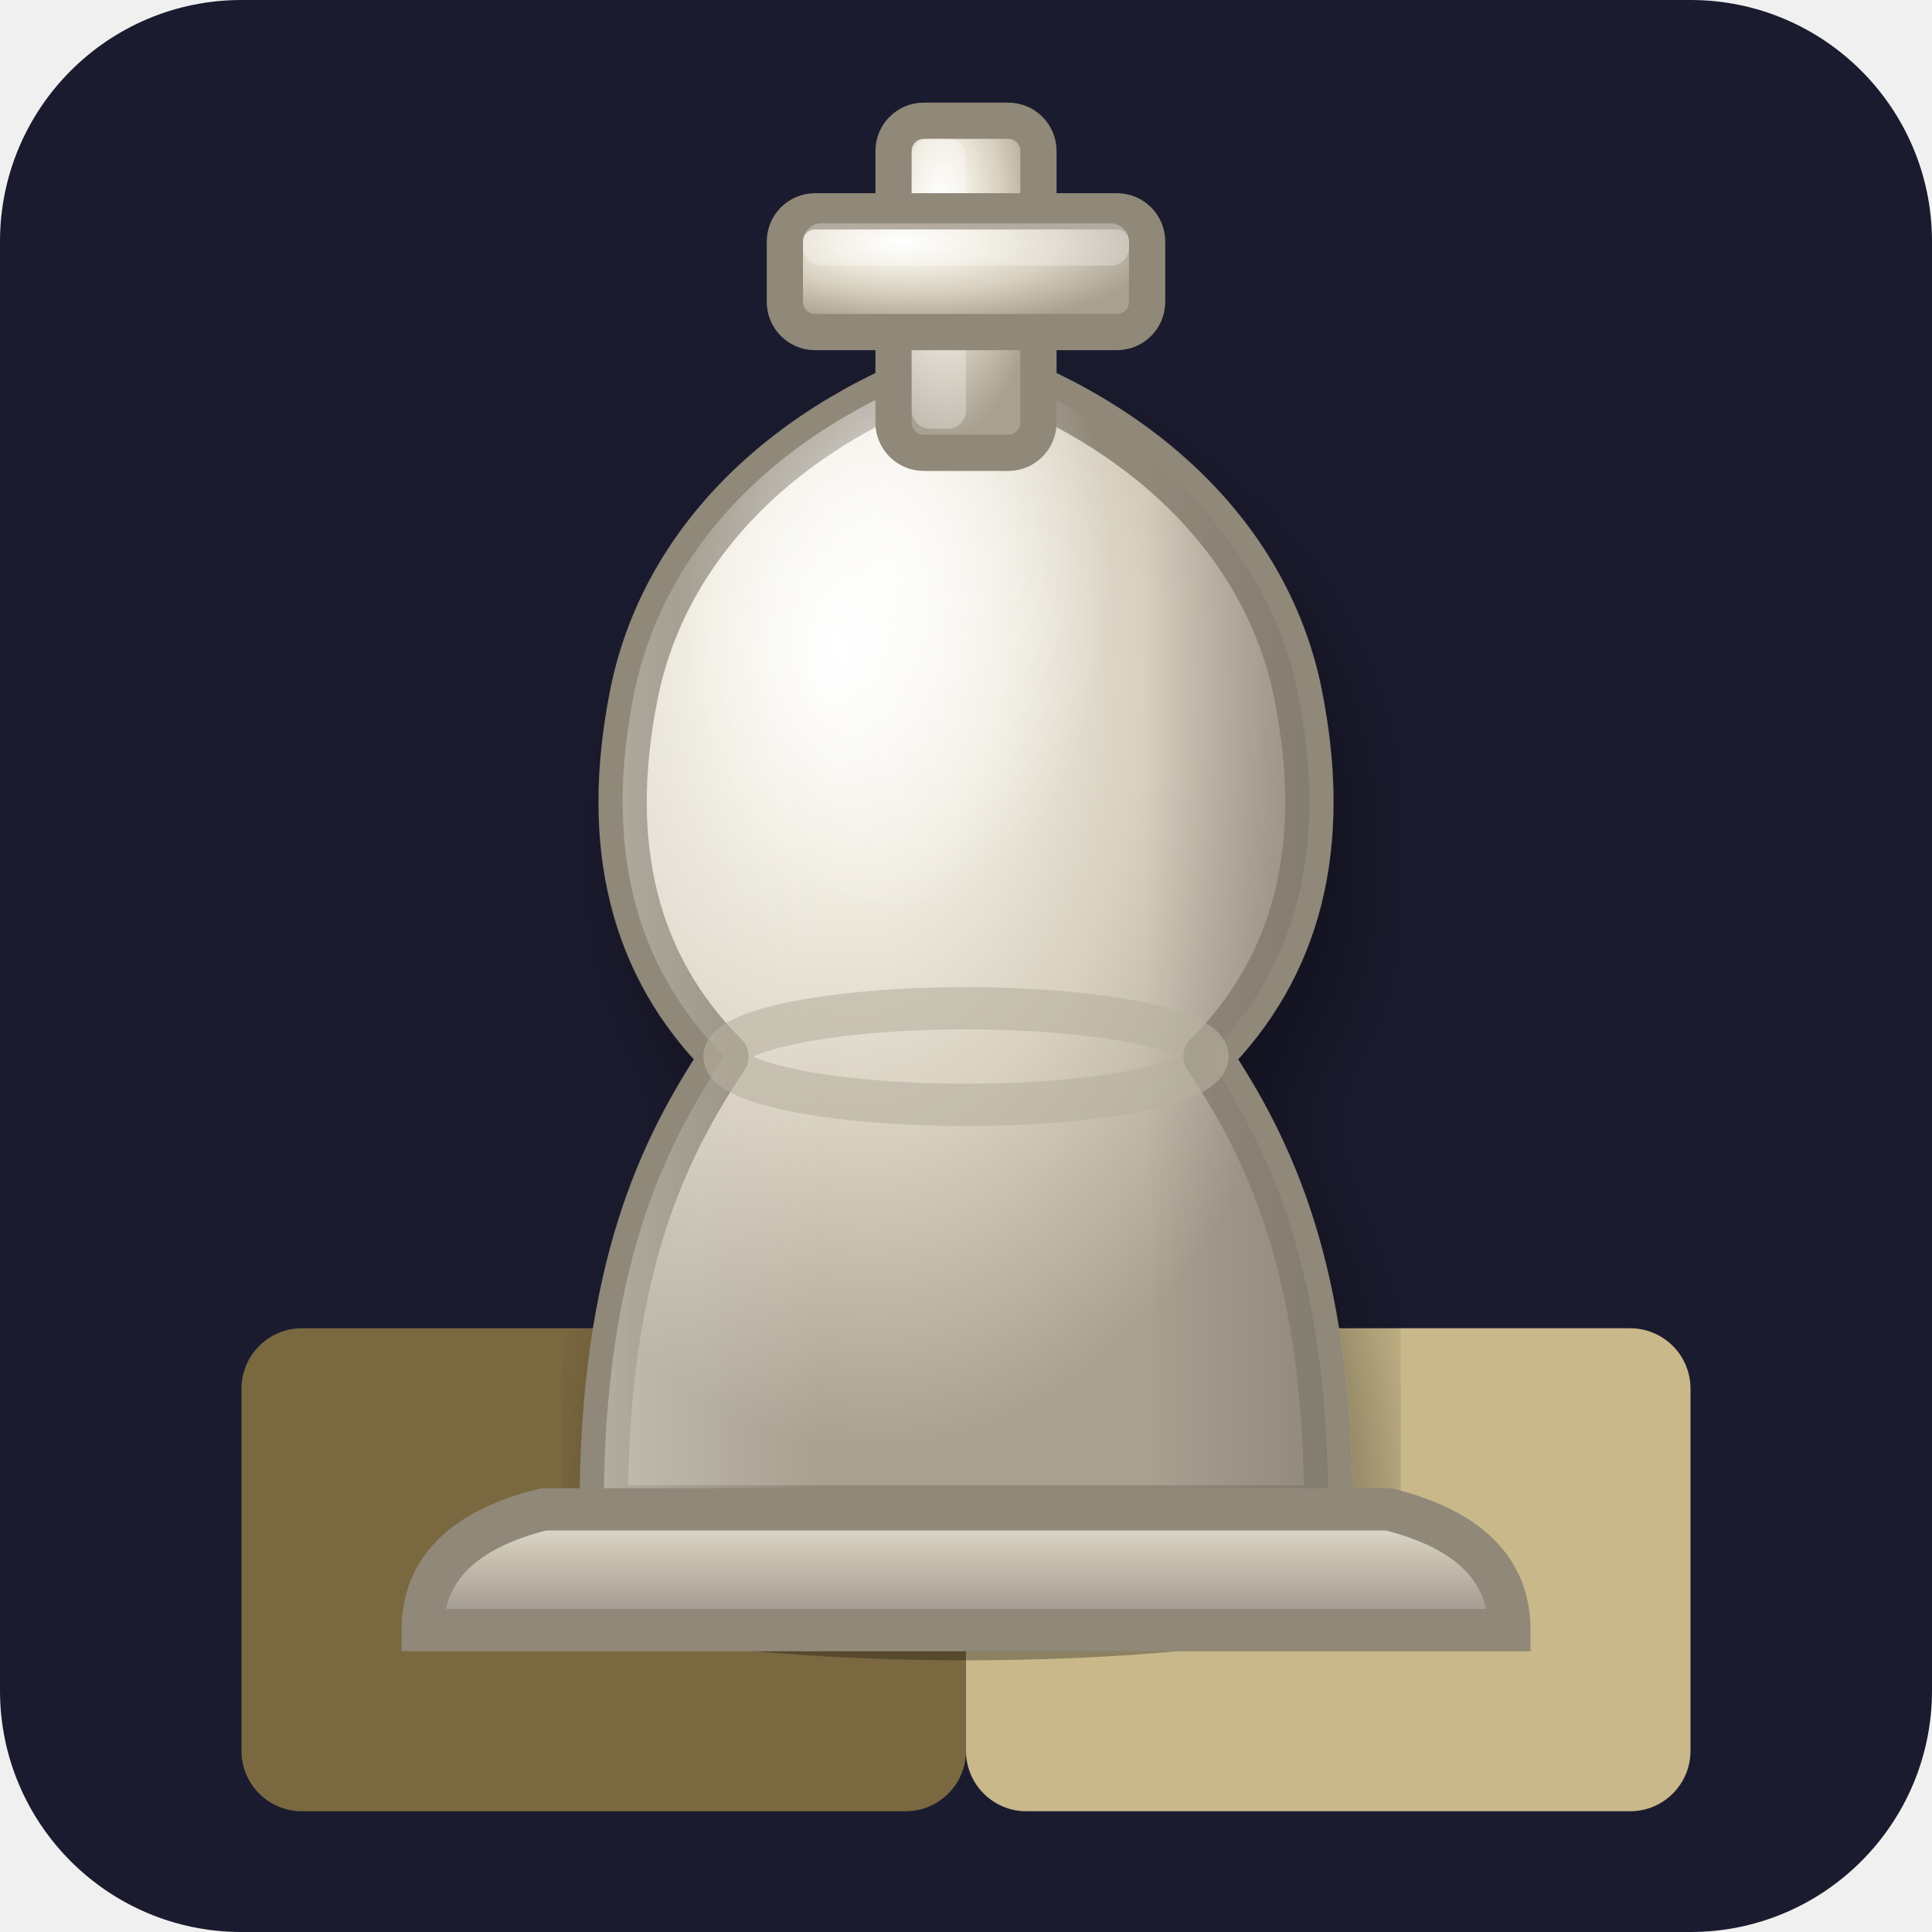
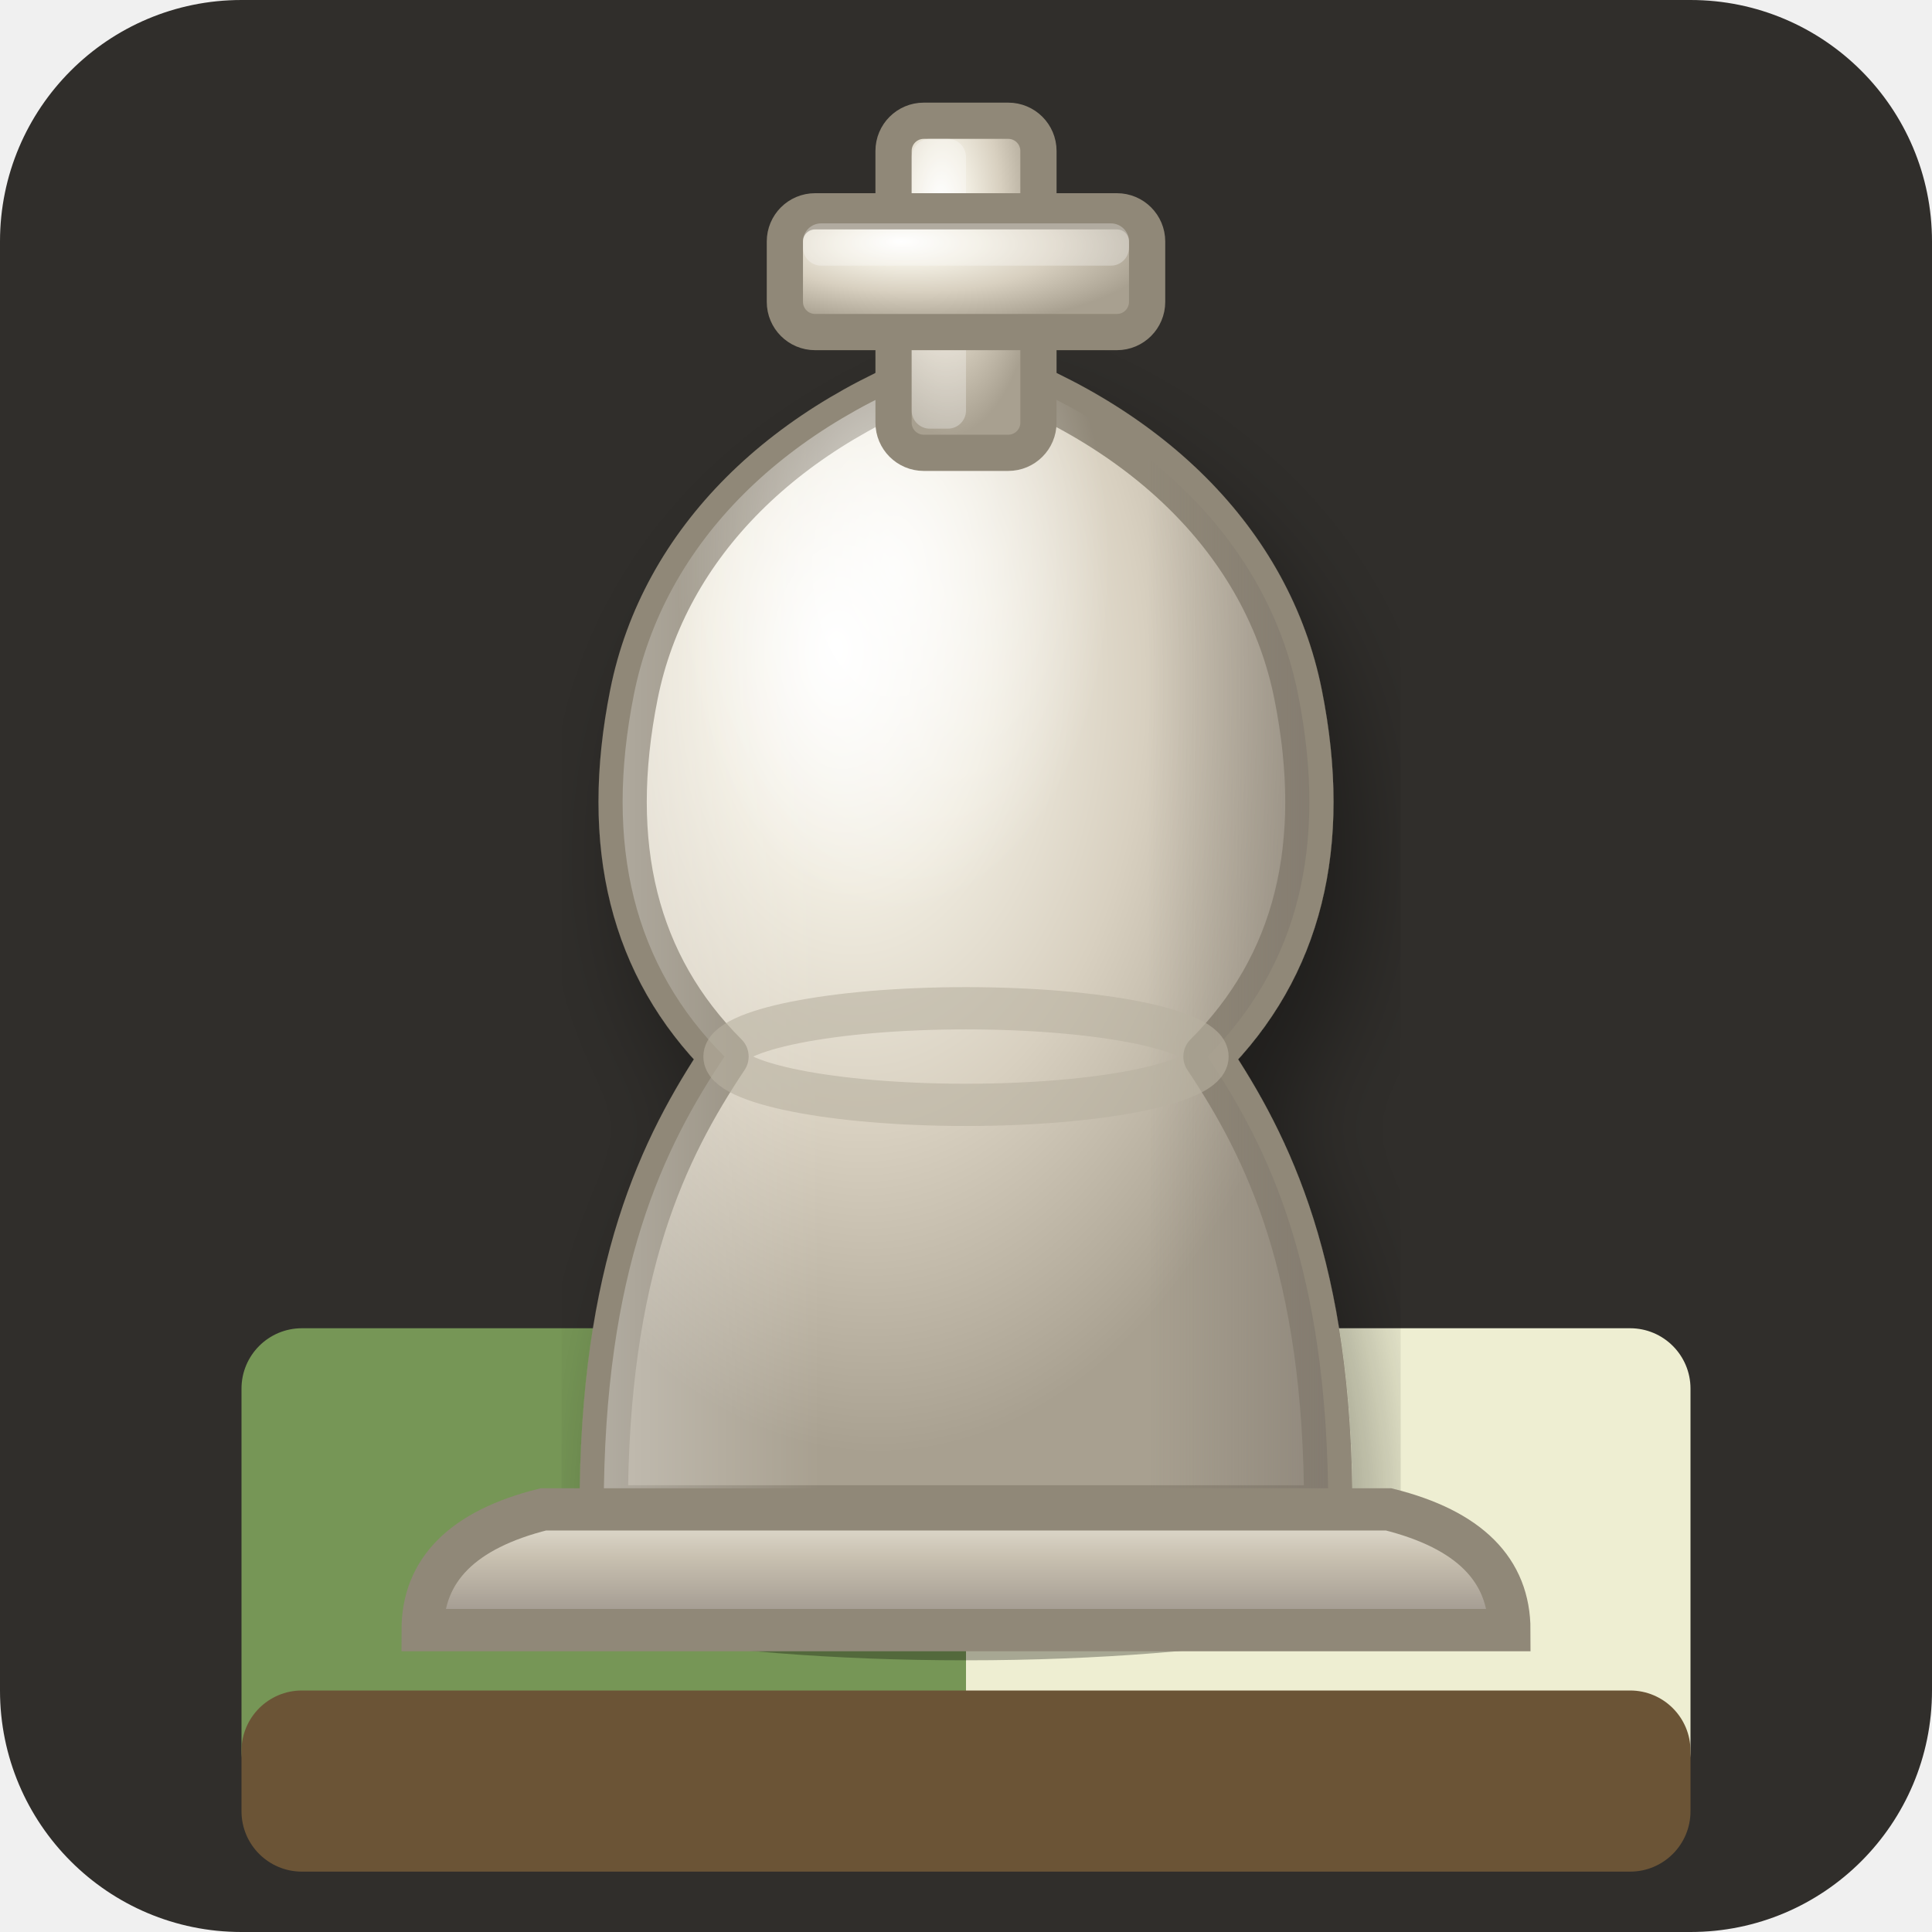
<svg xmlns="http://www.w3.org/2000/svg" viewBox="0 0 32 32" width="32" height="32">
  <defs>
    <radialGradient id="body" cx="0.38" cy="0.3" r="0.65" fx="0.32" fy="0.25">
      <stop offset="0%" stop-color="#ffffff" />
      <stop offset="30%" stop-color="#f0ece0" />
      <stop offset="60%" stop-color="#d8d0c0" />
      <stop offset="100%" stop-color="#a8a090" />
    </radialGradient>
    <linearGradient id="side" x1="0" y1="0" x2="1" y2="0">
      <stop offset="0%" stop-color="#ffffff" stop-opacity="0.3" />
      <stop offset="30%" stop-color="#ffffff" stop-opacity="0" />
      <stop offset="75%" stop-color="#787068" stop-opacity="0" />
      <stop offset="100%" stop-color="#787068" stop-opacity="0.5" />
    </linearGradient>
    <linearGradient id="base" x1="0" y1="0" x2="0" y2="1">
      <stop offset="0%" stop-color="#e8e4d8" />
      <stop offset="40%" stop-color="#c8c0b0" />
      <stop offset="100%" stop-color="#989088" />
    </linearGradient>
    <radialGradient id="spec" cx="0.4" cy="0.18" r="0.3">
      <stop offset="0%" stop-color="#ffffff" stop-opacity="0.8" />
      <stop offset="100%" stop-color="#ffffff" stop-opacity="0" />
    </radialGradient>
    <filter id="sh">
      <feDropShadow dx="0.5" dy="1" stdDeviation="0.8" flood-color="rgba(0,0,0,0.35)" />
    </filter>
  </defs>
-   <rect width="32" height="32" rx="4" fill="#1b1b2f" />
-   <rect x="4" y="22" width="12" height="8" fill="#7a6840" rx="1" />
-   <rect x="16" y="22" width="12" height="8" fill="#c8b88a" rx="1" />
+   <rect width="32" height="32" rx="4" fill="#302e2b" />
+   <rect x="4" y="22" width="12" height="8" fill="#769656" rx="1" />
+   <rect x="16" y="22" width="12" height="8" fill="#eeeed2" rx="1" />
+   <rect x="4" y="28" width="24" height="3" fill="#6b5436" rx="1" />
  <ellipse cx="16" cy="26" rx="8" ry="1.5" fill="rgba(0,0,0,0.3)" />
  <path d="M10,25 C10,21 11,19 12,17.5 C10.5,16 10,14 10.5,11.5 C11,9 13,7 16,6 C19,7 21,9 21.5,11.5 C22,14 21.5,16 20,17.5 C21,19 22,21 22,25 Z" fill="url(#body)" stroke="#908878" stroke-width="0.8" stroke-linejoin="round" filter="url(#sh)" />
  <path d="M10,25 C10,21 11,19 12,17.5 C10.5,16 10,14 10.5,11.5 C11,9 13,7 16,6 C19,7 21,9 21.5,11.5 C22,14 21.5,16 20,17.5 C21,19 22,21 22,25 Z" fill="url(#side)" />
  <path d="M10,25 C10,21 11,19 12,17.5 C10.5,16 10,14 10.5,11.5 C11,9 13,7 16,6 C19,7 21,9 21.5,11.5 C22,14 21.5,16 20,17.5 C21,19 22,21 22,25 Z" fill="url(#spec)" />
  <path d="M7,27 Q7,25.5 9,25 L23,25 Q25,25.5 25,27 Z" fill="url(#base)" stroke="#908878" stroke-width="0.7" />
  <rect x="14.8" y="2" width="2.4" height="5.5" rx="0.5" fill="url(#body)" stroke="#908878" stroke-width="0.6" />
  <rect x="15.1" y="2.3" width="0.9" height="4.8" rx="0.3" fill="#ffffff" opacity="0.3" />
  <rect x="13" y="3.5" width="6" height="2" rx="0.5" fill="url(#body)" stroke="#908878" stroke-width="0.6" />
  <rect x="13.3" y="3.7" width="5.4" height="0.7" rx="0.3" fill="#ffffff" opacity="0.3" />
  <ellipse cx="16" cy="17.5" rx="4" ry="0.8" fill="none" stroke="#b8b0a0" stroke-width="0.7" opacity="0.6" />
</svg>
